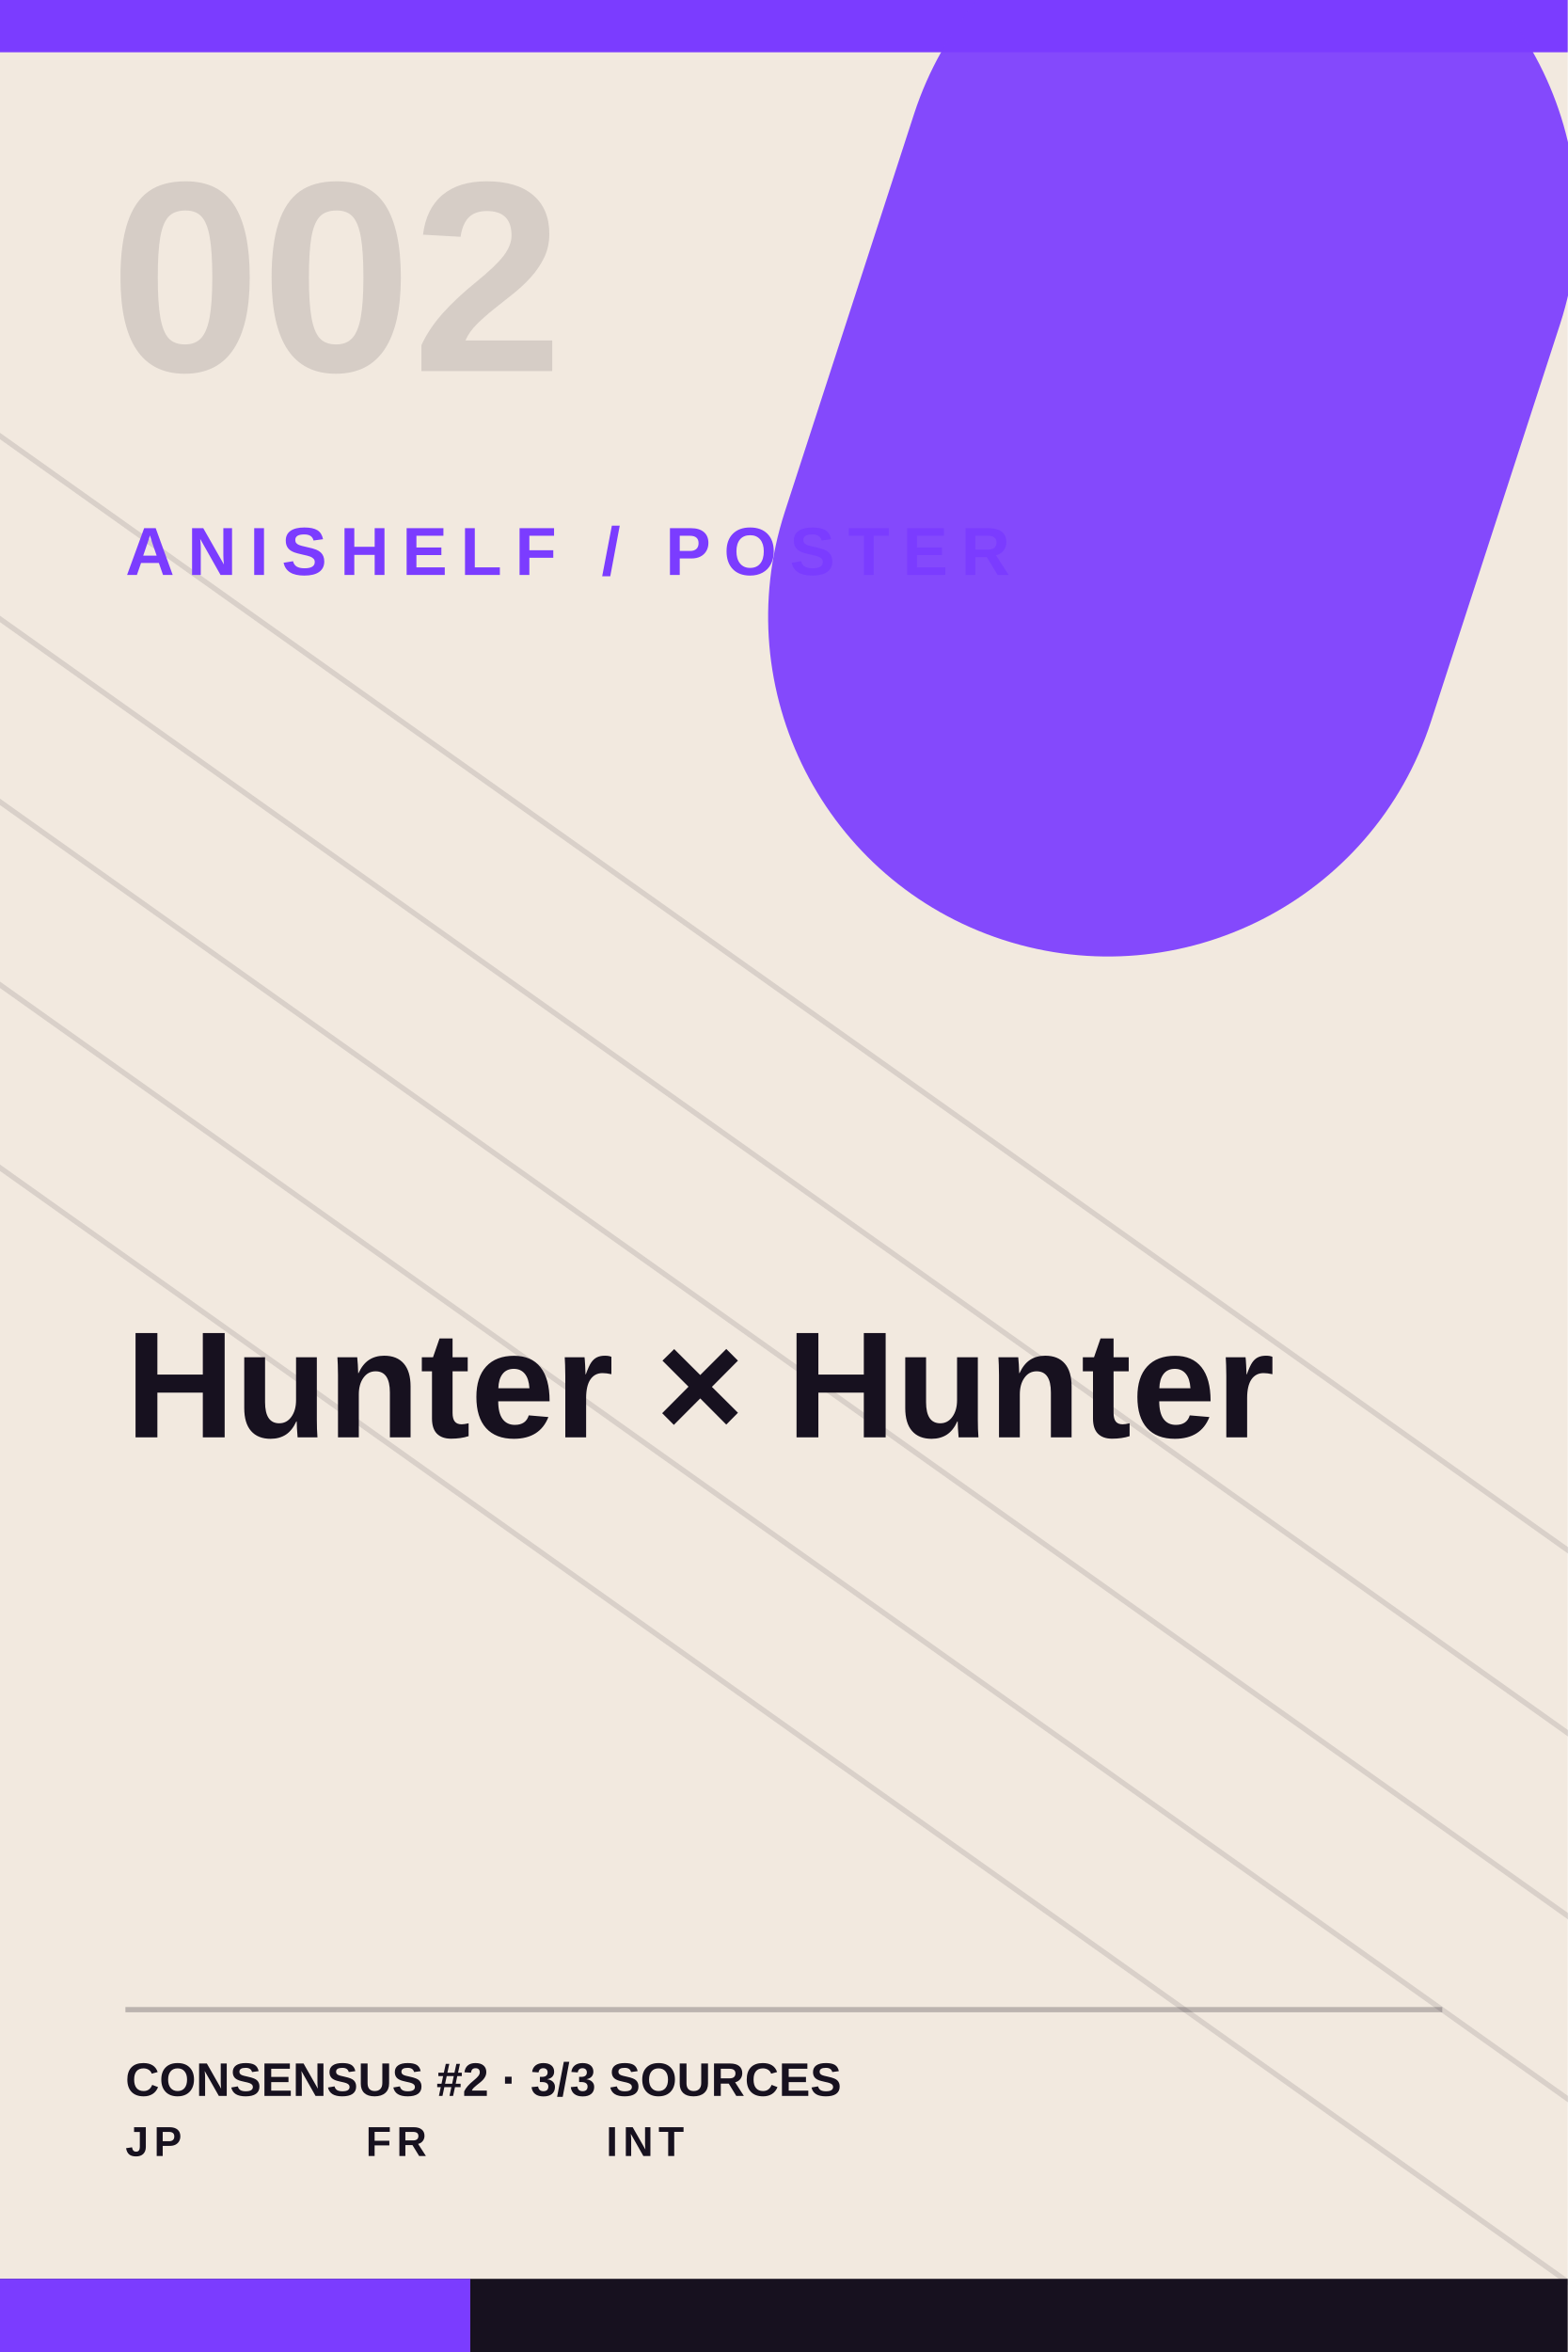
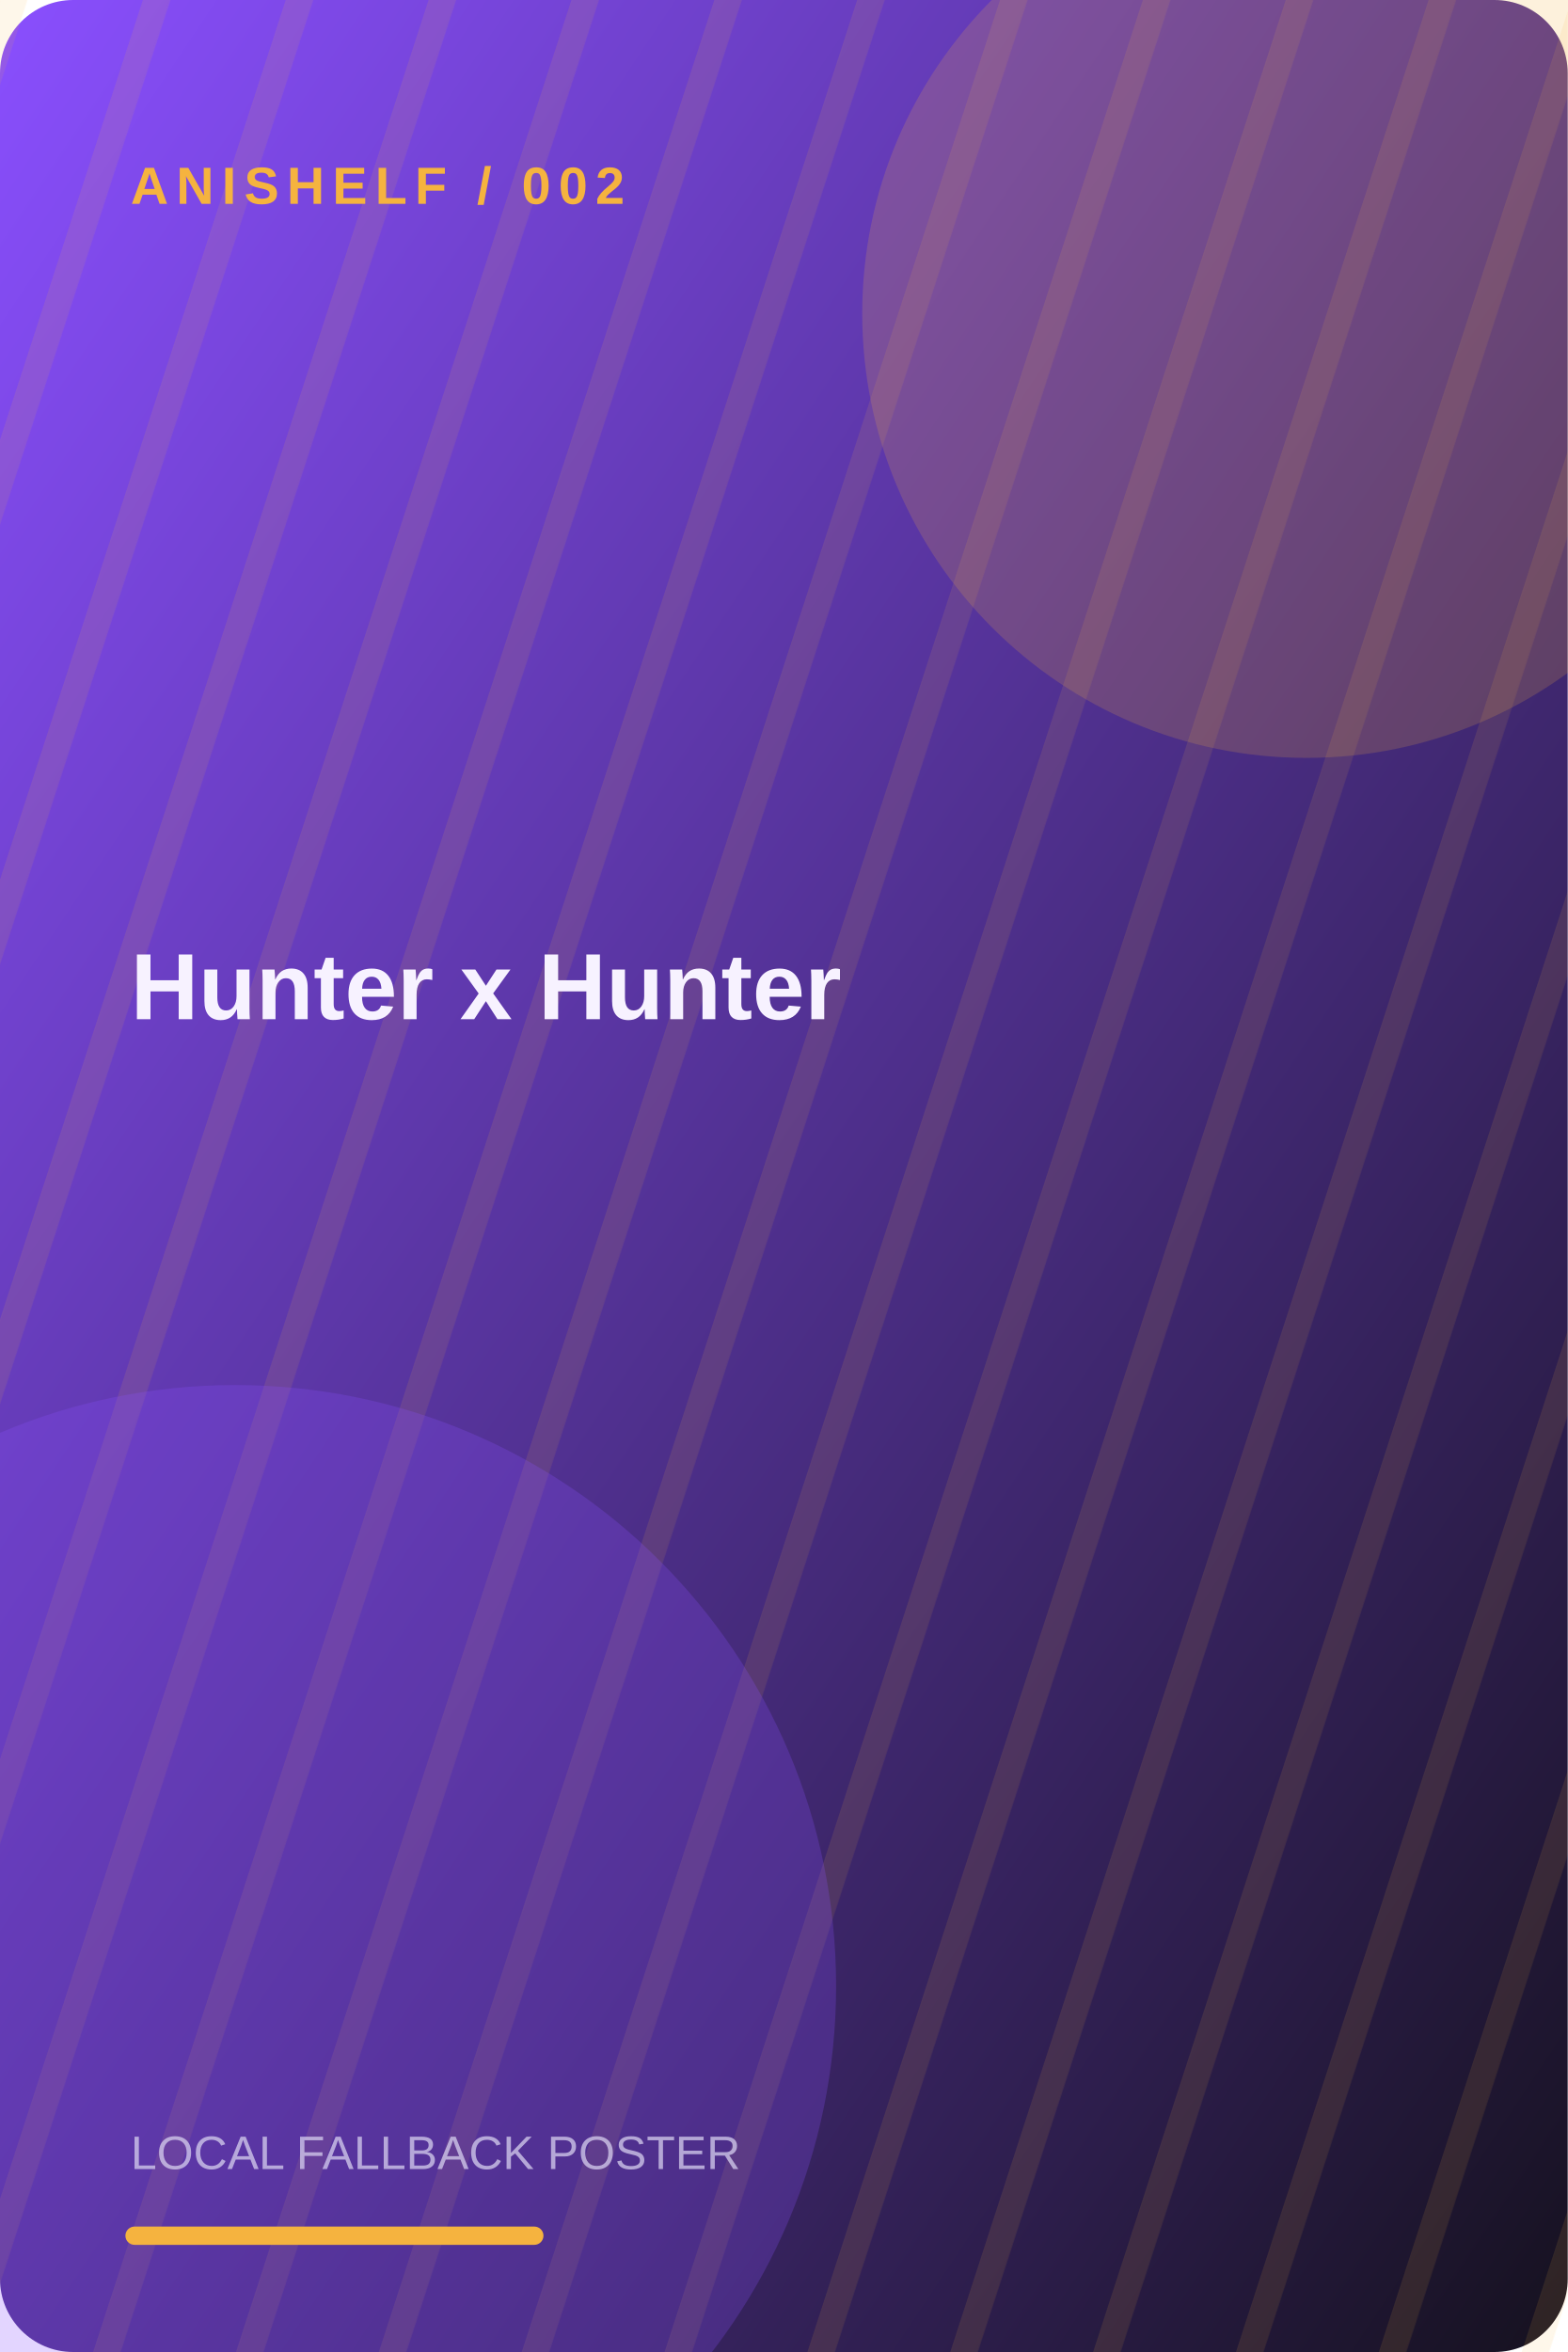
- <svg xmlns="http://www.w3.org/2000/svg" width="600" height="900" viewBox="0 0 600 900" role="img" aria-label="Hunter × Hunter">
-   <rect width="600" height="900" fill="#f2e9df" />
-   <rect x="0" y="0" width="600" height="20" fill="#7b3cff" />
-   <rect x="390" y="-80" width="260" height="420" rx="130" fill="#7b3cff" opacity=".92" transform="rotate(18 390 -80)" />
-   <g opacity=".12" stroke="#17111f" stroke-width="2">
-     <path d="M-80 180 L680 720" />
-     <path d="M-80 110 L680 650" />
-     <path d="M-80 250 L680 790" />
-     <path d="M-80 320 L680 860" />
-     <path d="M-80 390 L680 930" />
-   </g>
-   <text x="42" y="142" fill="#17111f" font-family="Arial, Helvetica, sans-serif" font-size="104" font-weight="900" opacity=".13">002</text>
-   <text x="48" y="220" fill="#7b3cff" font-family="Arial, Helvetica, sans-serif" font-size="26" font-weight="900" letter-spacing="5">ANISHELF / POSTER</text>
-   <text fill="#17111f" font-family="Arial, Helvetica, sans-serif" font-size="58" font-weight="900">
-     <tspan x="48" y="550">Hunter × Hunter</tspan>
-   </text>
-   <rect x="48" y="768" width="504" height="2" fill="#17111f" opacity=".25" />
-   <text x="48" y="802" fill="#17111f" font-family="Arial, Helvetica, sans-serif" font-size="18" font-weight="700">CONSENSUS #2  ·  3/3 SOURCES</text>
-   <style>.badge{font:900 16px Arial,Helvetica,sans-serif;fill:#17111f;letter-spacing:2px}</style>
-   <text x="48" y="825" class="badge">JP</text>
-   <text x="140" y="825" class="badge">FR</text>
-   <text x="232" y="825" class="badge">INT</text>
-   <rect x="0" y="872" width="600" height="28" fill="#17111f" />
-   <rect x="0" y="872" width="180" height="28" fill="#7b3cff" />
+ <svg xmlns="http://www.w3.org/2000/svg" width="600" height="900" viewBox="0 0 600 900">
+   <defs>
+     <linearGradient id="g" x1="0" y1="0" x2="1" y2="1">
+       <stop stop-color="#8a4fff" />
+       <stop offset="1" stop-color="#15111e" />
+     </linearGradient>
+     <pattern id="p" width="52" height="52" patternUnits="userSpaceOnUse" patternTransform="rotate(18)">
+       <rect width="10" height="52" fill="#f5b33f" opacity=".11" />
+     </pattern>
+   </defs>
+   <rect width="600" height="900" rx="28" fill="url(#g)" />
+   <rect width="600" height="900" fill="url(#p)" />
+   <circle cx="500" cy="120" r="170" fill="#f5b33f" opacity=".18" />
+   <circle cx="90" cy="760" r="230" fill="#8a4fff" opacity=".24" />
+   <text x="50" y="78" fill="#f5b33f" font-family="Arial,sans-serif" font-size="20" font-weight="800" letter-spacing="3">ANISHELF / 002</text>
+   <text x="50" y="390" fill="#f7f2ff" font-family="Arial,sans-serif" font-size="36" font-weight="800">Hunter x Hunter</text>
+   <text x="50" y="830" fill="#d6cfee" opacity=".75" font-family="Arial,sans-serif" font-size="18">LOCAL FALLBACK POSTER</text>
+   <rect x="48" y="852" width="160" height="7" rx="3.5" fill="#f5b33f" />
</svg>
